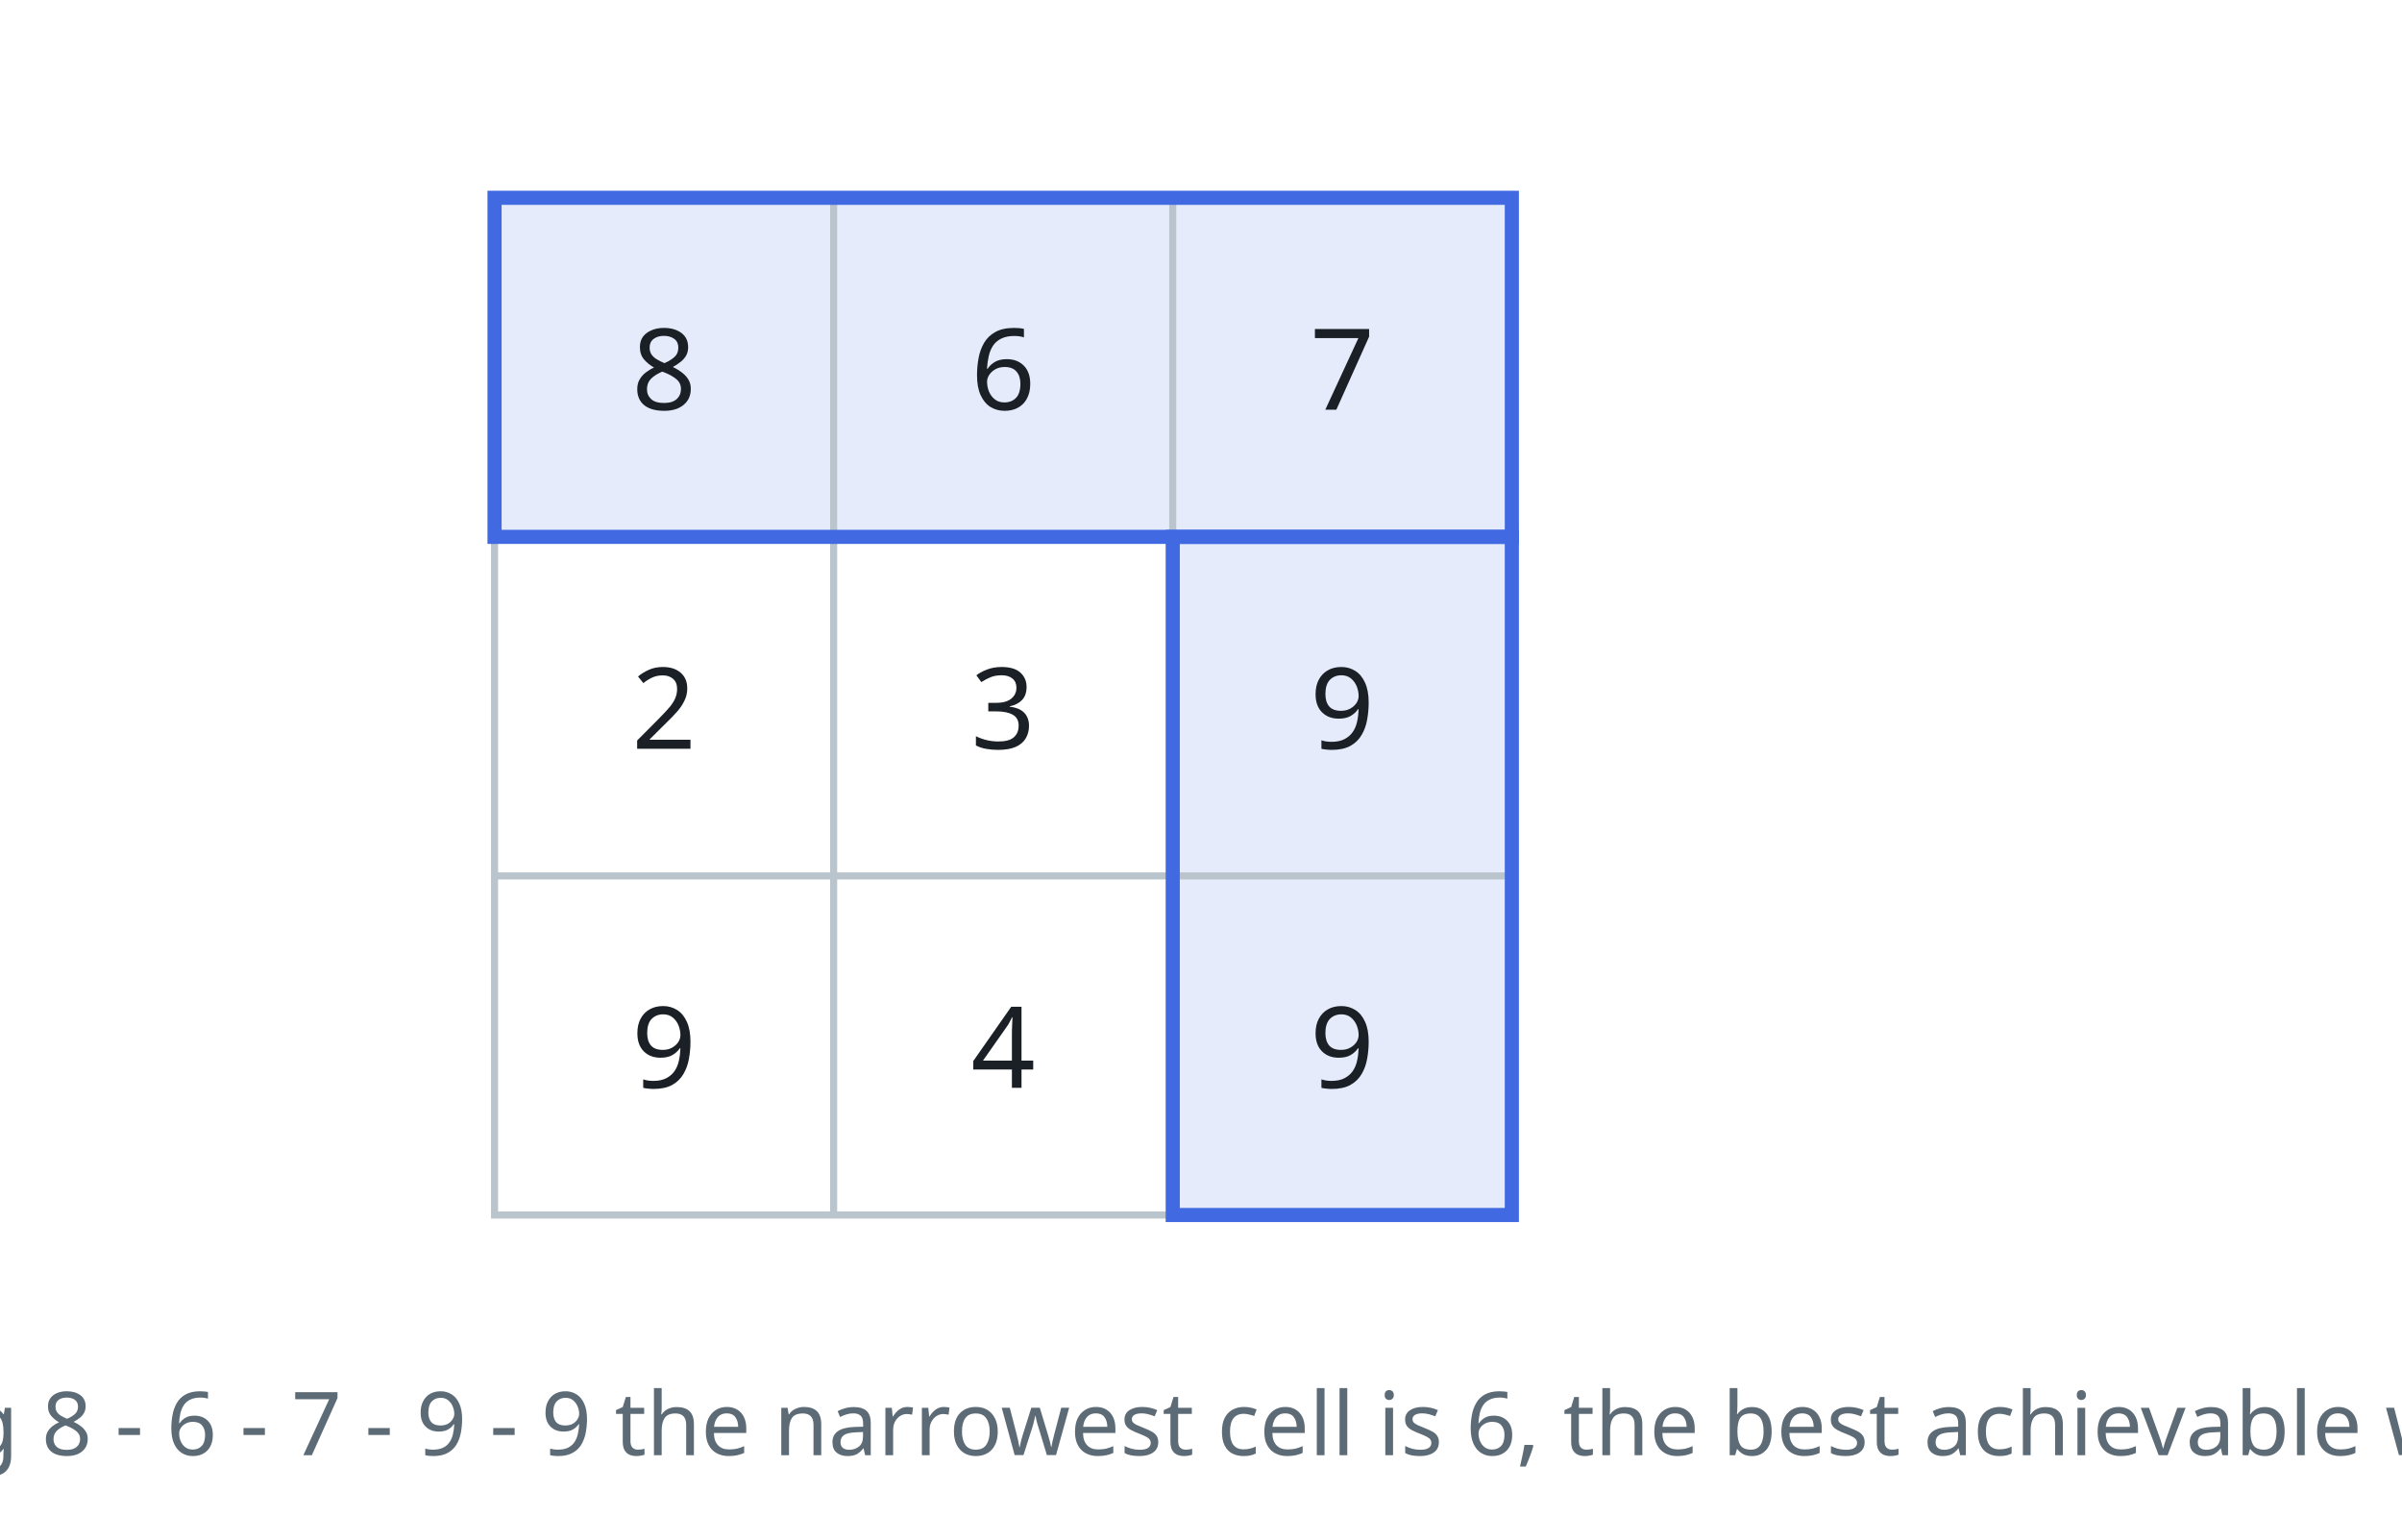
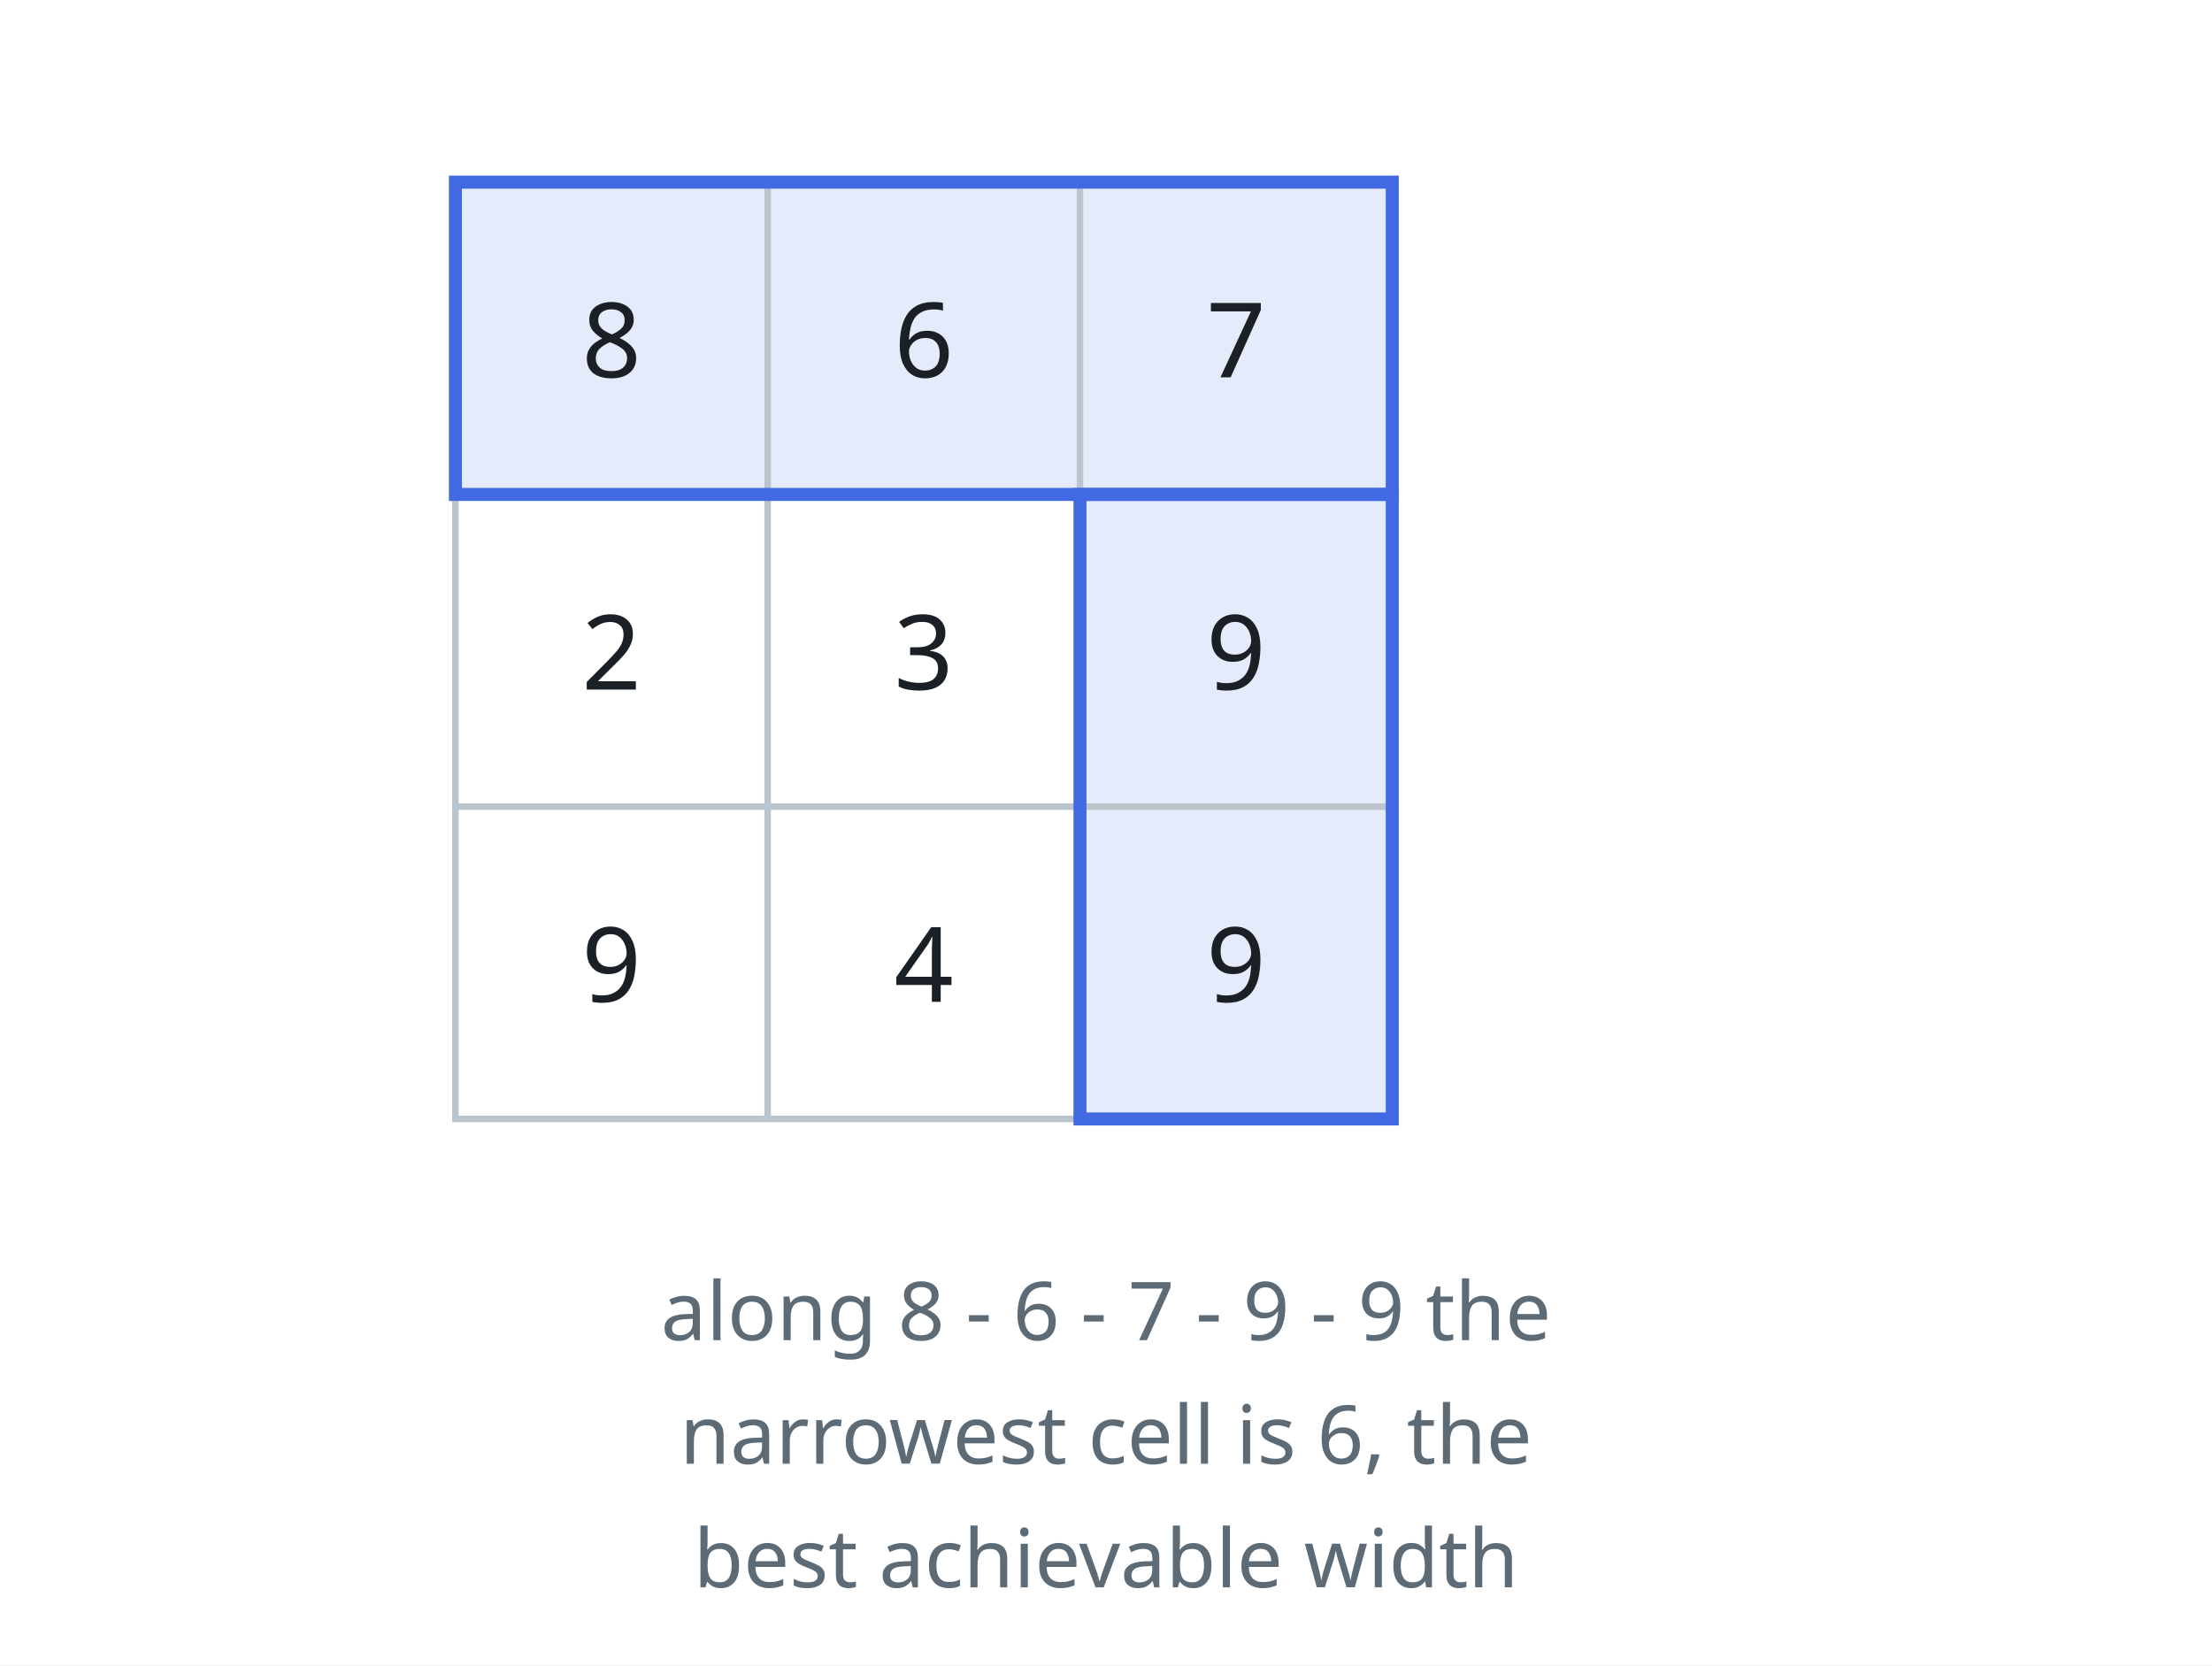
- <svg xmlns="http://www.w3.org/2000/svg" viewBox="0 0 340 218" font-family="IBM Plex Sans, system-ui, sans-serif" font-size="16">
+ <svg xmlns="http://www.w3.org/2000/svg" viewBox="0 0 340 256" font-family="IBM Plex Sans, system-ui, sans-serif" font-size="16">
  <rect width="100%" height="100%" fill="#ffffff" />
  <g fill="#e5ebfa">
    <rect x="70" y="28" width="48" height="48" />
    <rect x="118" y="28" width="48" height="48" />
    <rect x="166" y="28" width="48" height="48" />
    <rect x="166" y="76" width="48" height="48" />
    <rect x="166" y="124" width="48" height="48" />
  </g>
  <g stroke="#b9c4cd" stroke-width="1" fill="none">
    <rect x="70" y="28" width="144" height="144" />
    <line x1="118" y1="28" x2="118" y2="172" />
    <line x1="166" y1="28" x2="166" y2="172" />
    <line x1="70" y1="76" x2="214" y2="76" />
    <line x1="70" y1="124" x2="214" y2="124" />
  </g>
  <g fill="none" stroke="#4169E1" stroke-width="2">
    <rect x="70" y="28" width="144" height="48" />
    <rect x="166" y="76" width="48" height="96" />
  </g>
  <g fill="#1a2026" text-anchor="middle">
    <text x="94" y="58">8</text>
    <text x="142" y="58">6</text>
    <text x="190" y="58">7</text>
    <text x="94" y="106">2</text>
    <text x="142" y="106">3</text>
    <text x="190" y="106">9</text>
    <text x="94" y="154">9</text>
    <text x="142" y="154">4</text>
    <text x="190" y="154">9</text>
  </g>
-   <text x="170" y="206" text-anchor="middle" fill="#5c6b76" font-size="12.5">along 8 - 6 - 7 - 9 - 9 the narrowest cell is 6, the best achievable width</text>
+   <text x="170" y="206" text-anchor="middle" fill="#5c6b76" font-size="12.5">along 8 - 6 - 7 - 9 - 9 the</text>
+   <text x="170" y="225" text-anchor="middle" fill="#5c6b76" font-size="12.5">narrowest cell is 6, the</text>
+   <text x="170" y="244" text-anchor="middle" fill="#5c6b76" font-size="12.5">best achievable width</text>
</svg>
